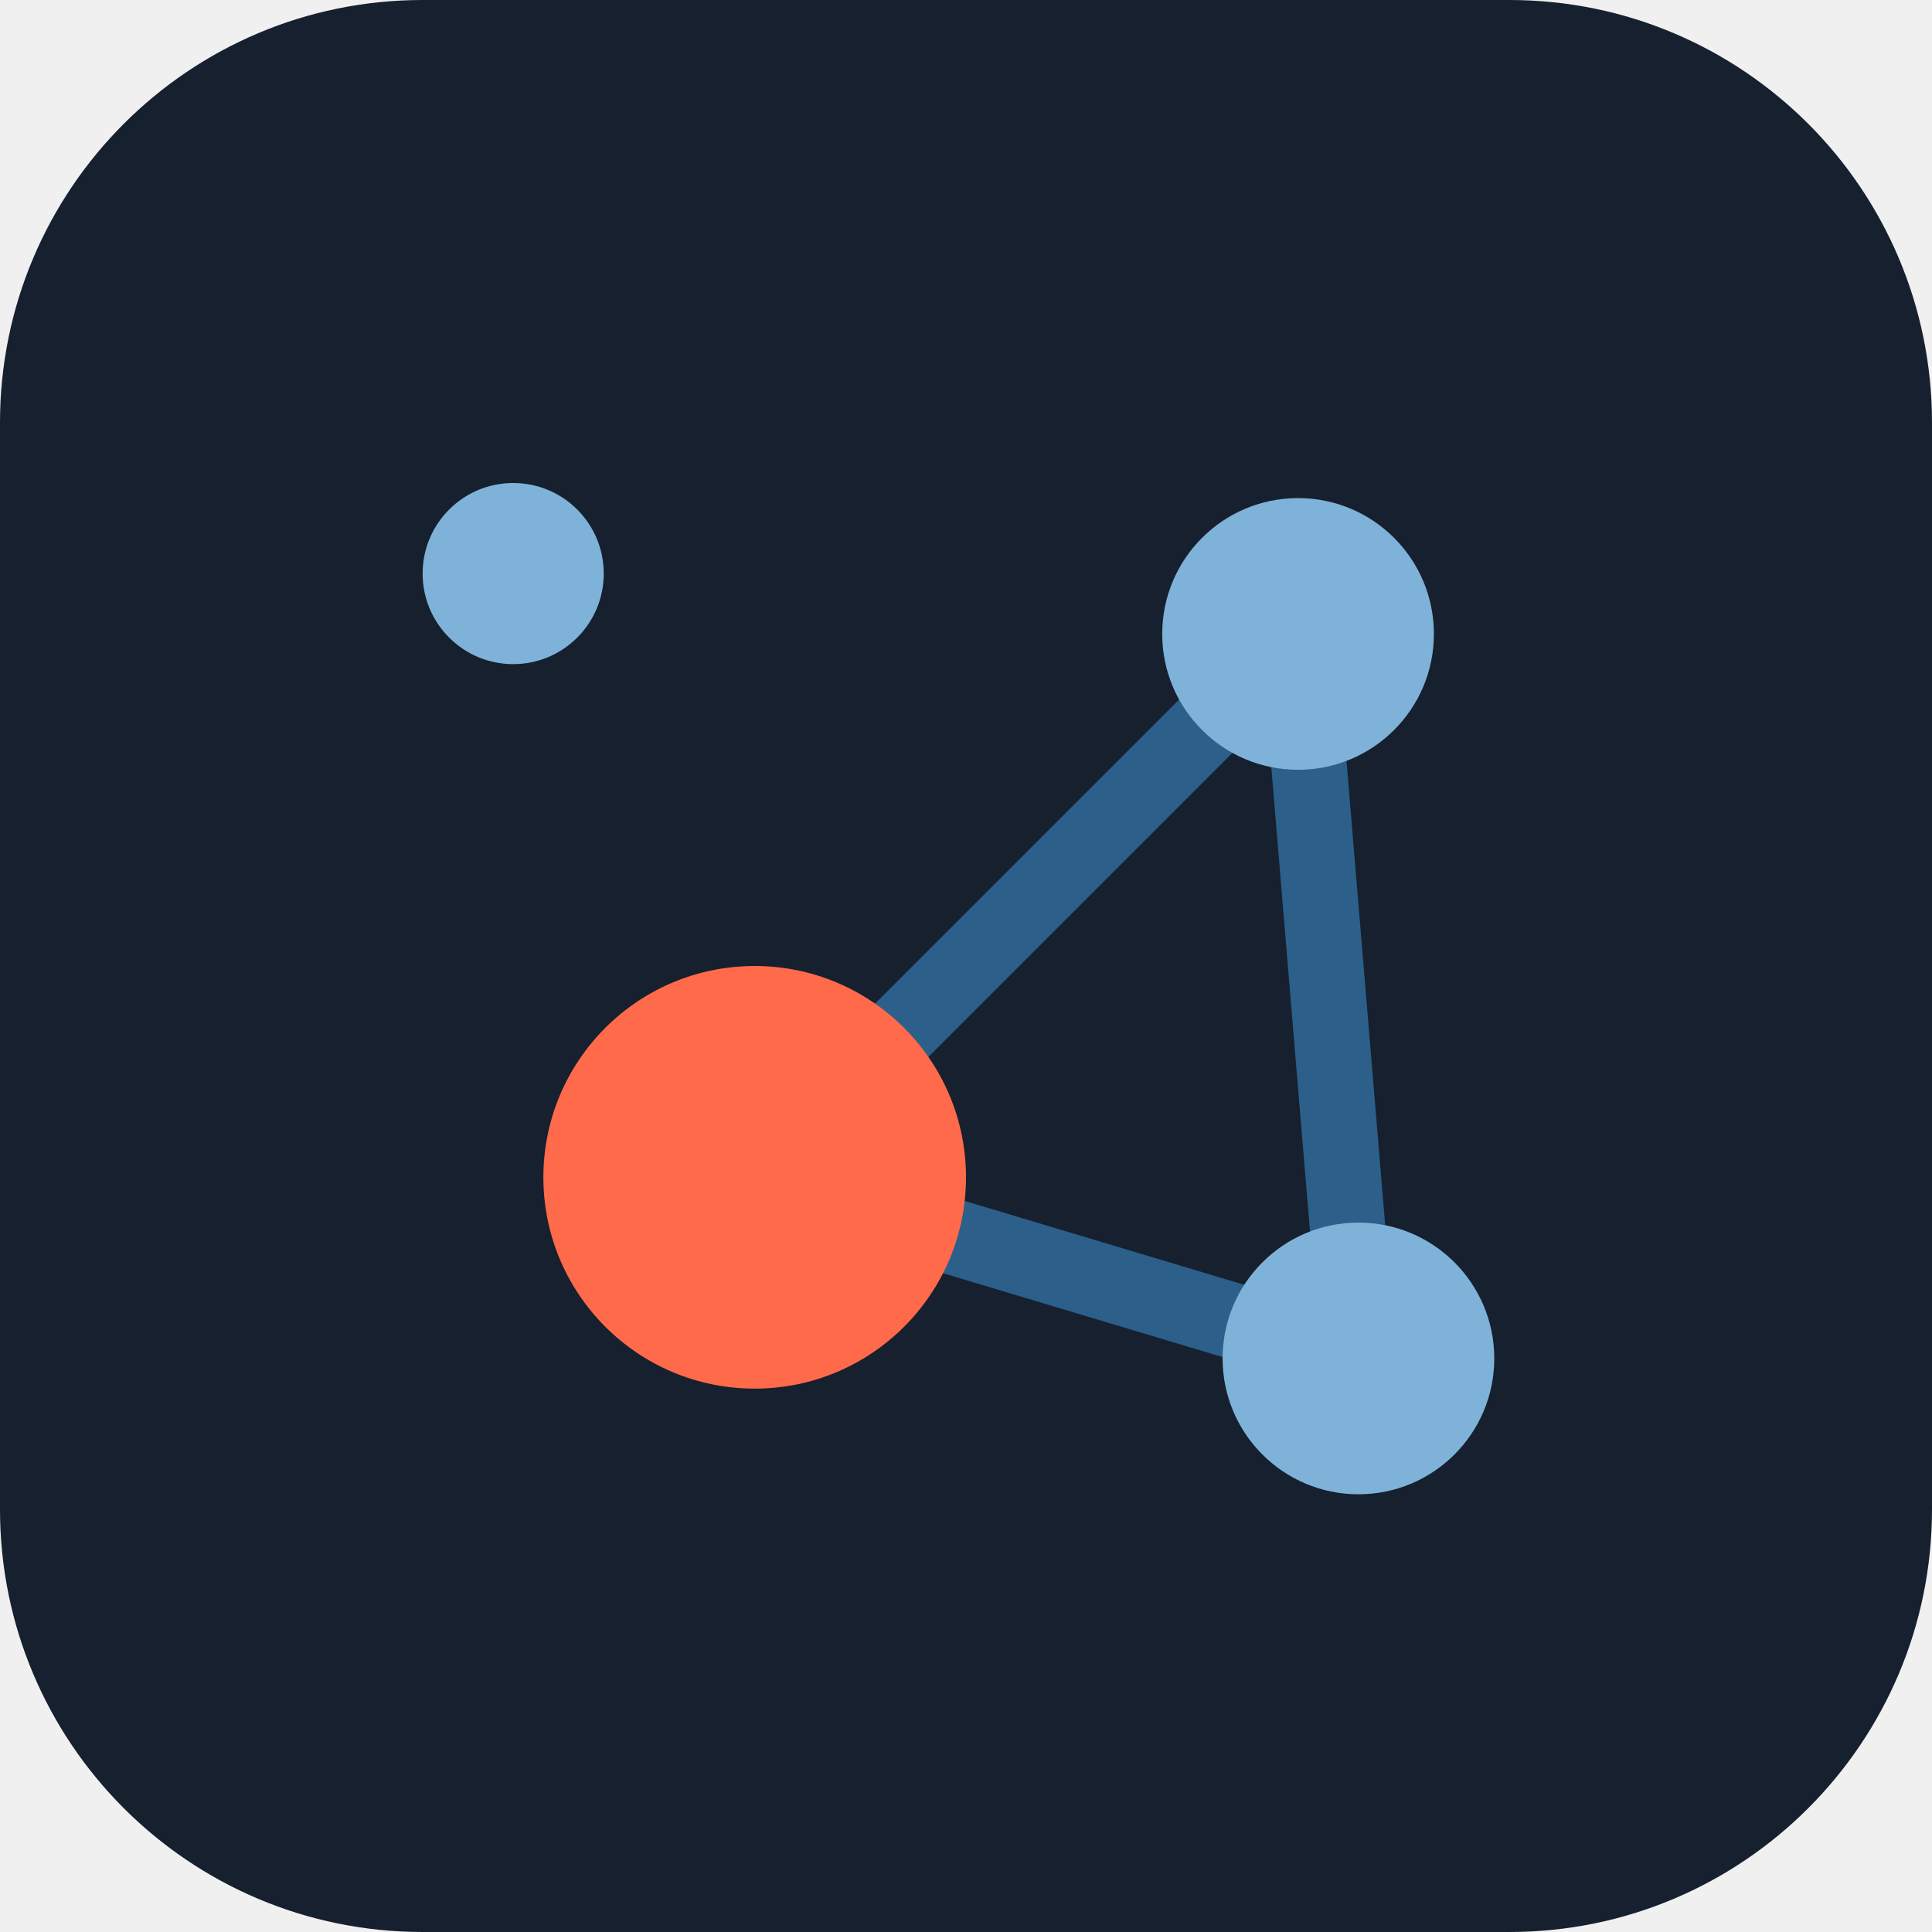
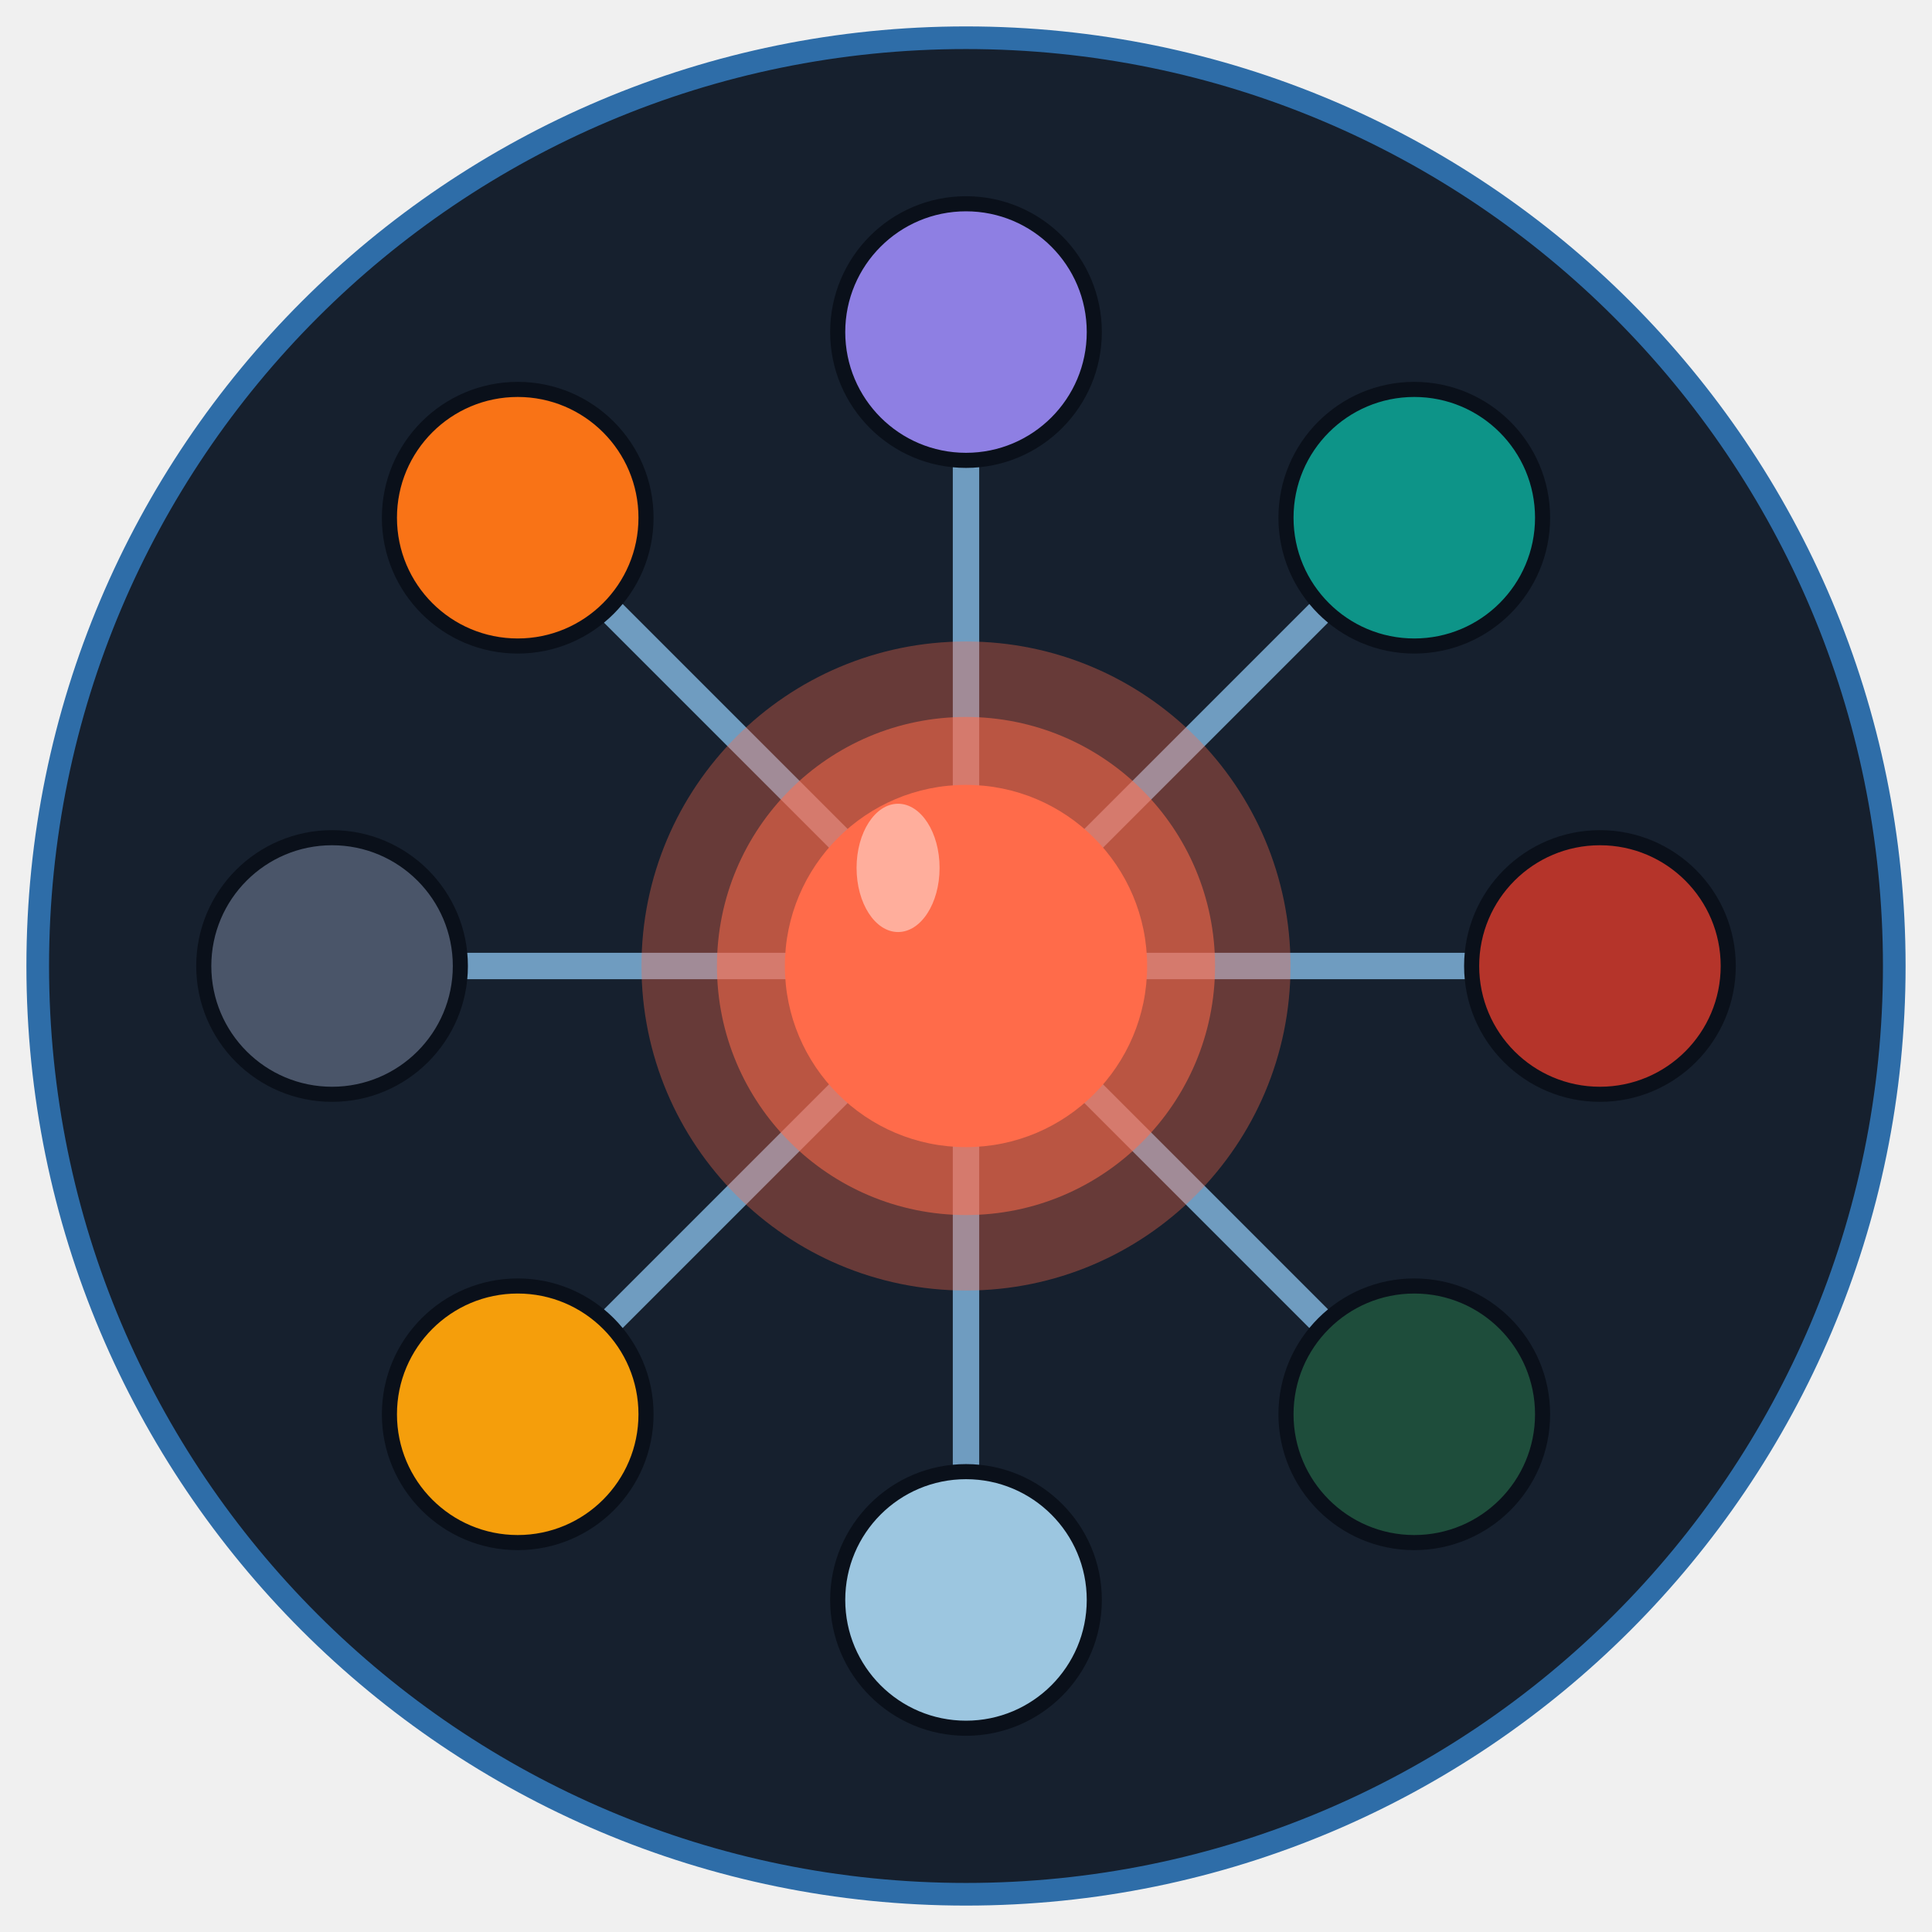
- <svg xmlns="http://www.w3.org/2000/svg" viewBox="0 0 64 64">
-   <rect width="64" height="64" rx="14" fill="#16202E" />
-   <path d="M25 39 L43 21 M25 39 L45 45 M43 21 L45 45" stroke="#2C5F8A" stroke-width="2.5" />
-   <circle cx="17" cy="19" r="3" fill="#7FB2D9" />
-   <circle cx="43" cy="21" r="4.5" fill="#7FB2D9" />
-   <circle cx="45" cy="45" r="4.5" fill="#7FB2D9" />
-   <circle cx="25" cy="39" r="7" fill="#FF6B4A" />
+ <svg xmlns="http://www.w3.org/2000/svg" viewBox="0 0 512 512">
+   <circle cx="256" cy="256" r="246" fill="#16202E" stroke="#2E6DA8" stroke-width="6" />
+   <g stroke="#7FB2D9" stroke-width="7" opacity="0.85">
+     <line x1="256" y1="256" x2="256" y2="88" />
+     <line x1="256" y1="256" x2="374.8" y2="137.2" />
+     <line x1="256" y1="256" x2="424" y2="256" />
+     <line x1="256" y1="256" x2="374.8" y2="374.8" />
+     <line x1="256" y1="256" x2="256" y2="424" />
+     <line x1="256" y1="256" x2="137.2" y2="374.8" />
+     <line x1="256" y1="256" x2="88" y2="256" />
+     <line x1="256" y1="256" x2="137.2" y2="137.2" />
+   </g>
+   <g stroke="#0A101A" stroke-width="4">
+     <circle cx="256" cy="88" r="34" fill="#8E7FE3" />
+     <circle cx="374.8" cy="137.2" r="34" fill="#0D9488" />
+     <circle cx="424" cy="256" r="34" fill="#B5342A" />
+     <circle cx="374.8" cy="374.8" r="34" fill="#1E4D3B" />
+     <circle cx="256" cy="424" r="34" fill="#9CC6E0" />
+     <circle cx="137.2" cy="374.8" r="34" fill="#F59E0B" />
+     <circle cx="88" cy="256" r="34" fill="#4A5569" />
+     <circle cx="137.2" cy="137.2" r="34" fill="#F97316" />
+   </g>
+   <circle cx="256" cy="256" r="86" fill="#FF6B4A" opacity="0.35" />
+   <circle cx="256" cy="256" r="66" fill="#FF6B4A" opacity="0.55" />
+   <circle cx="256" cy="256" r="48" fill="#FF6B4A" />
+   <ellipse cx="238" cy="230" rx="11" ry="17" fill="#FFFFFF" opacity="0.45" />
</svg>
